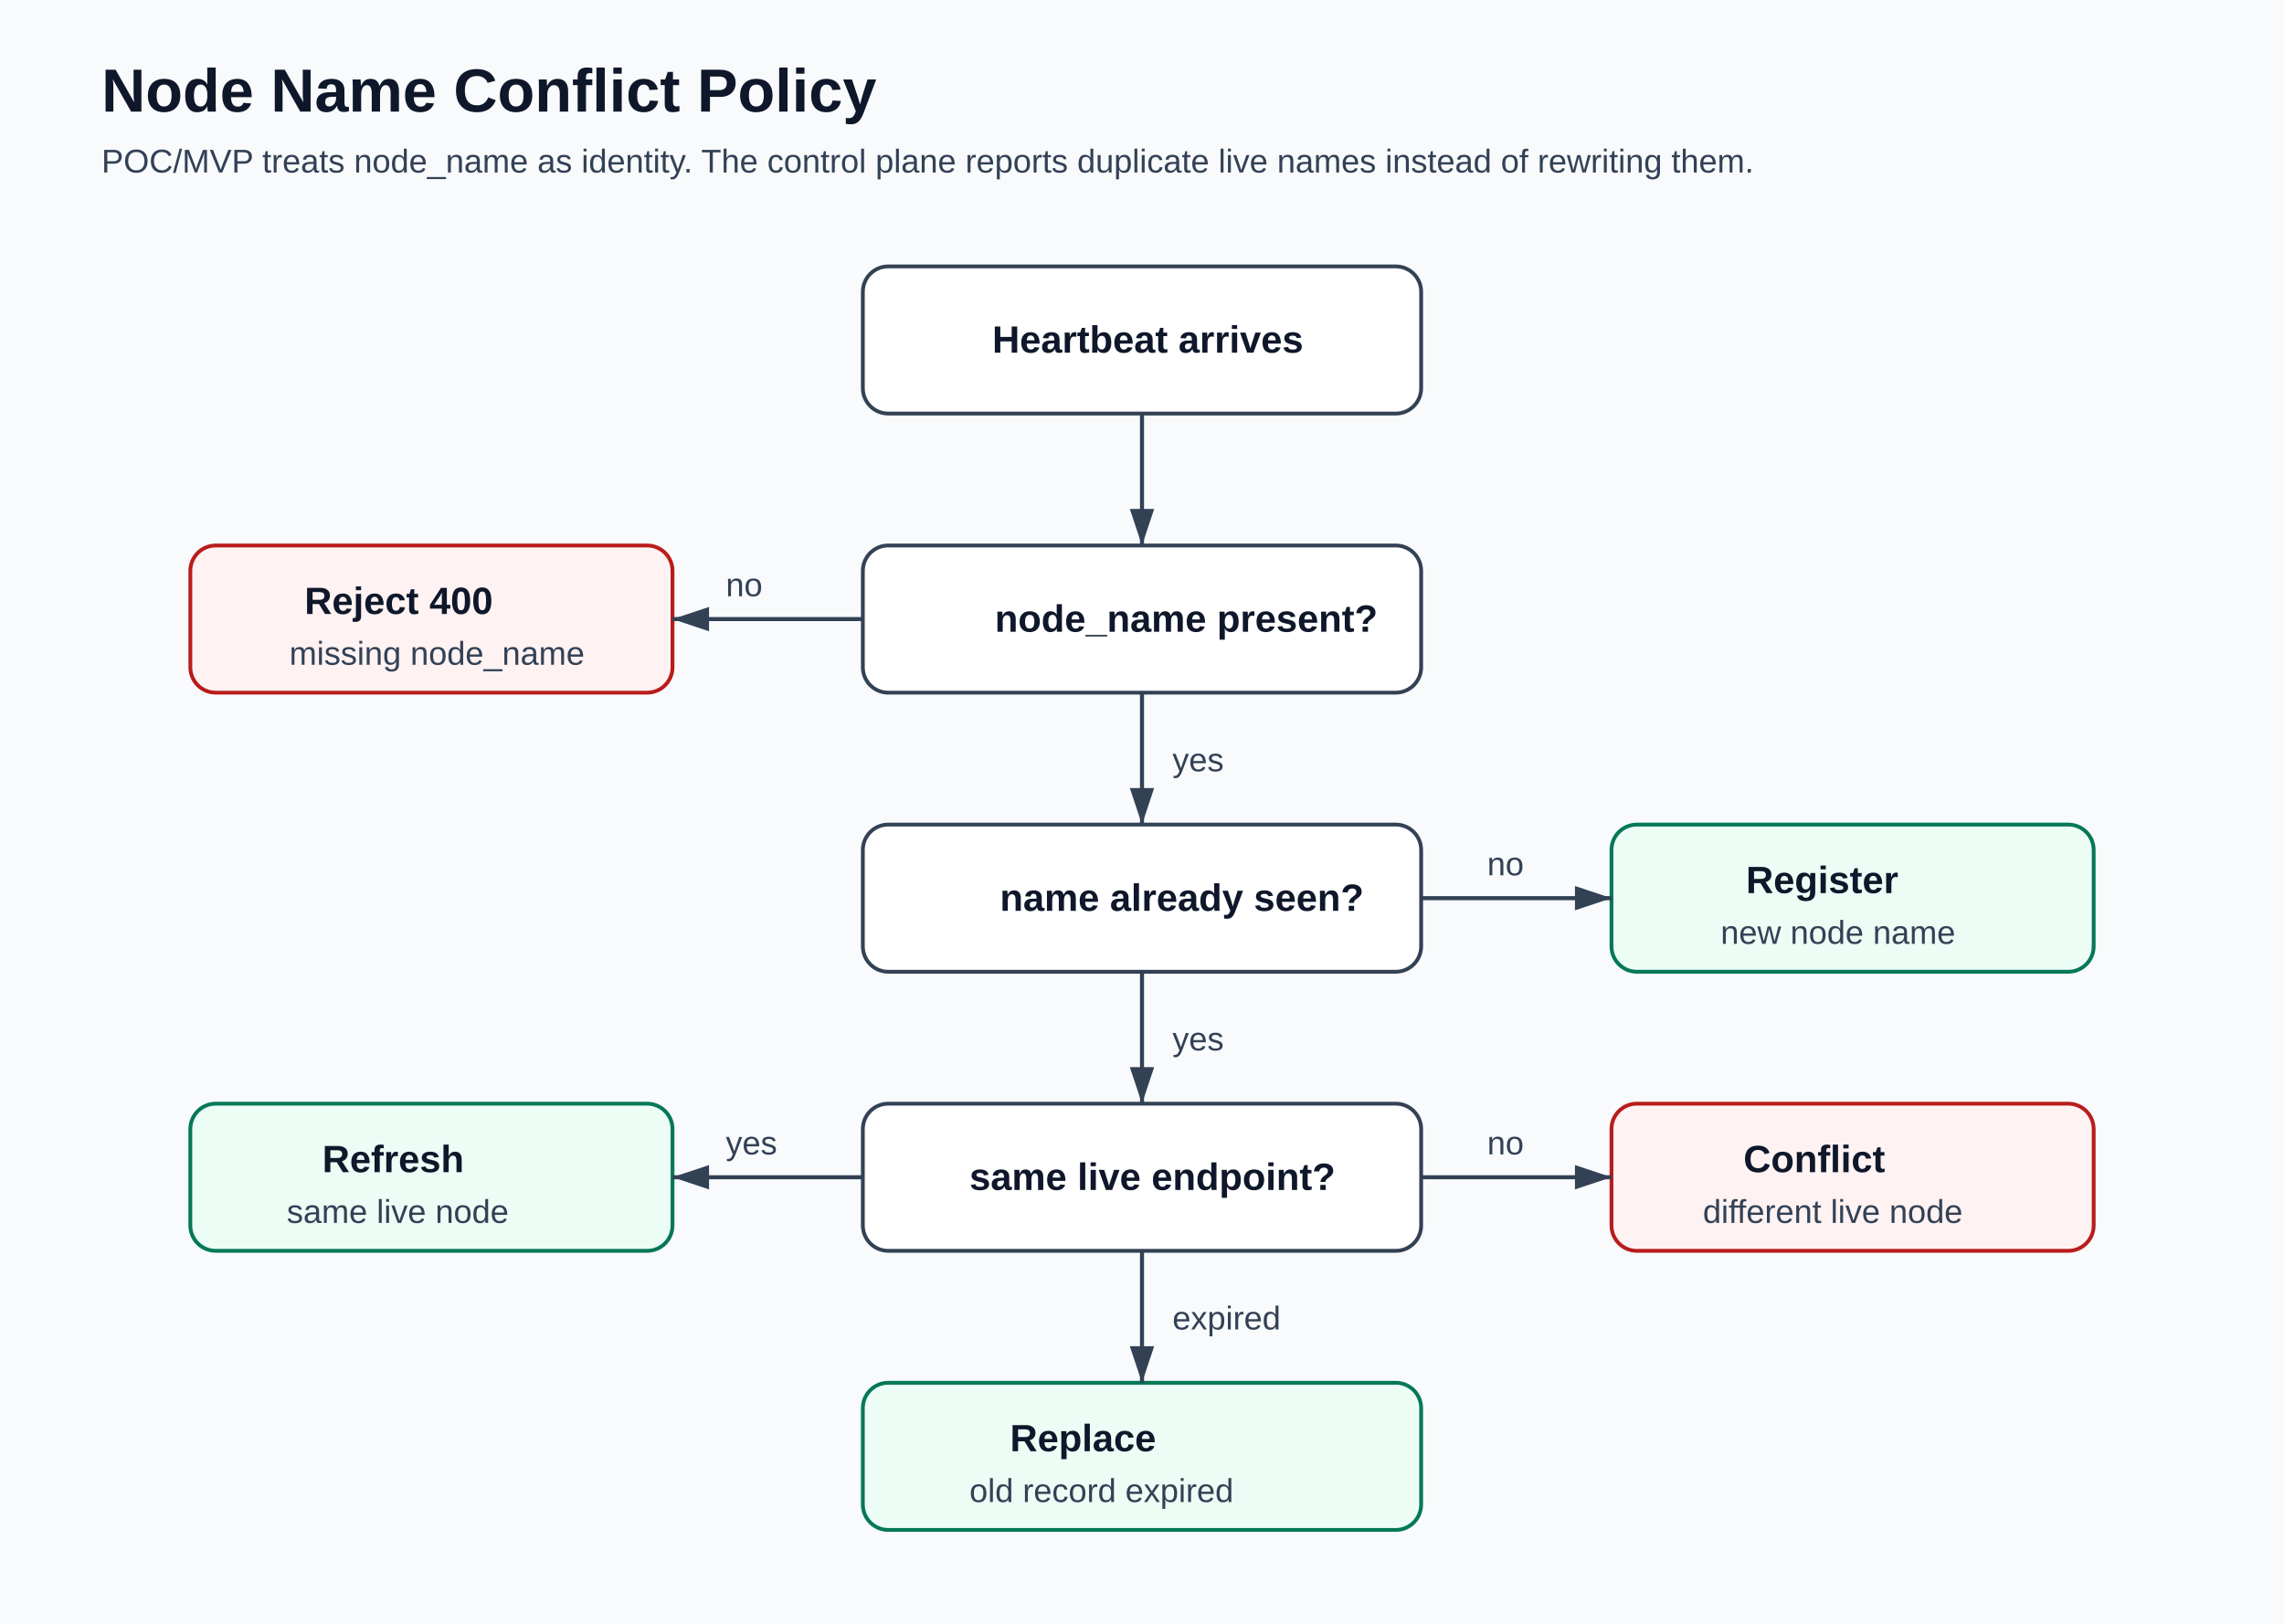
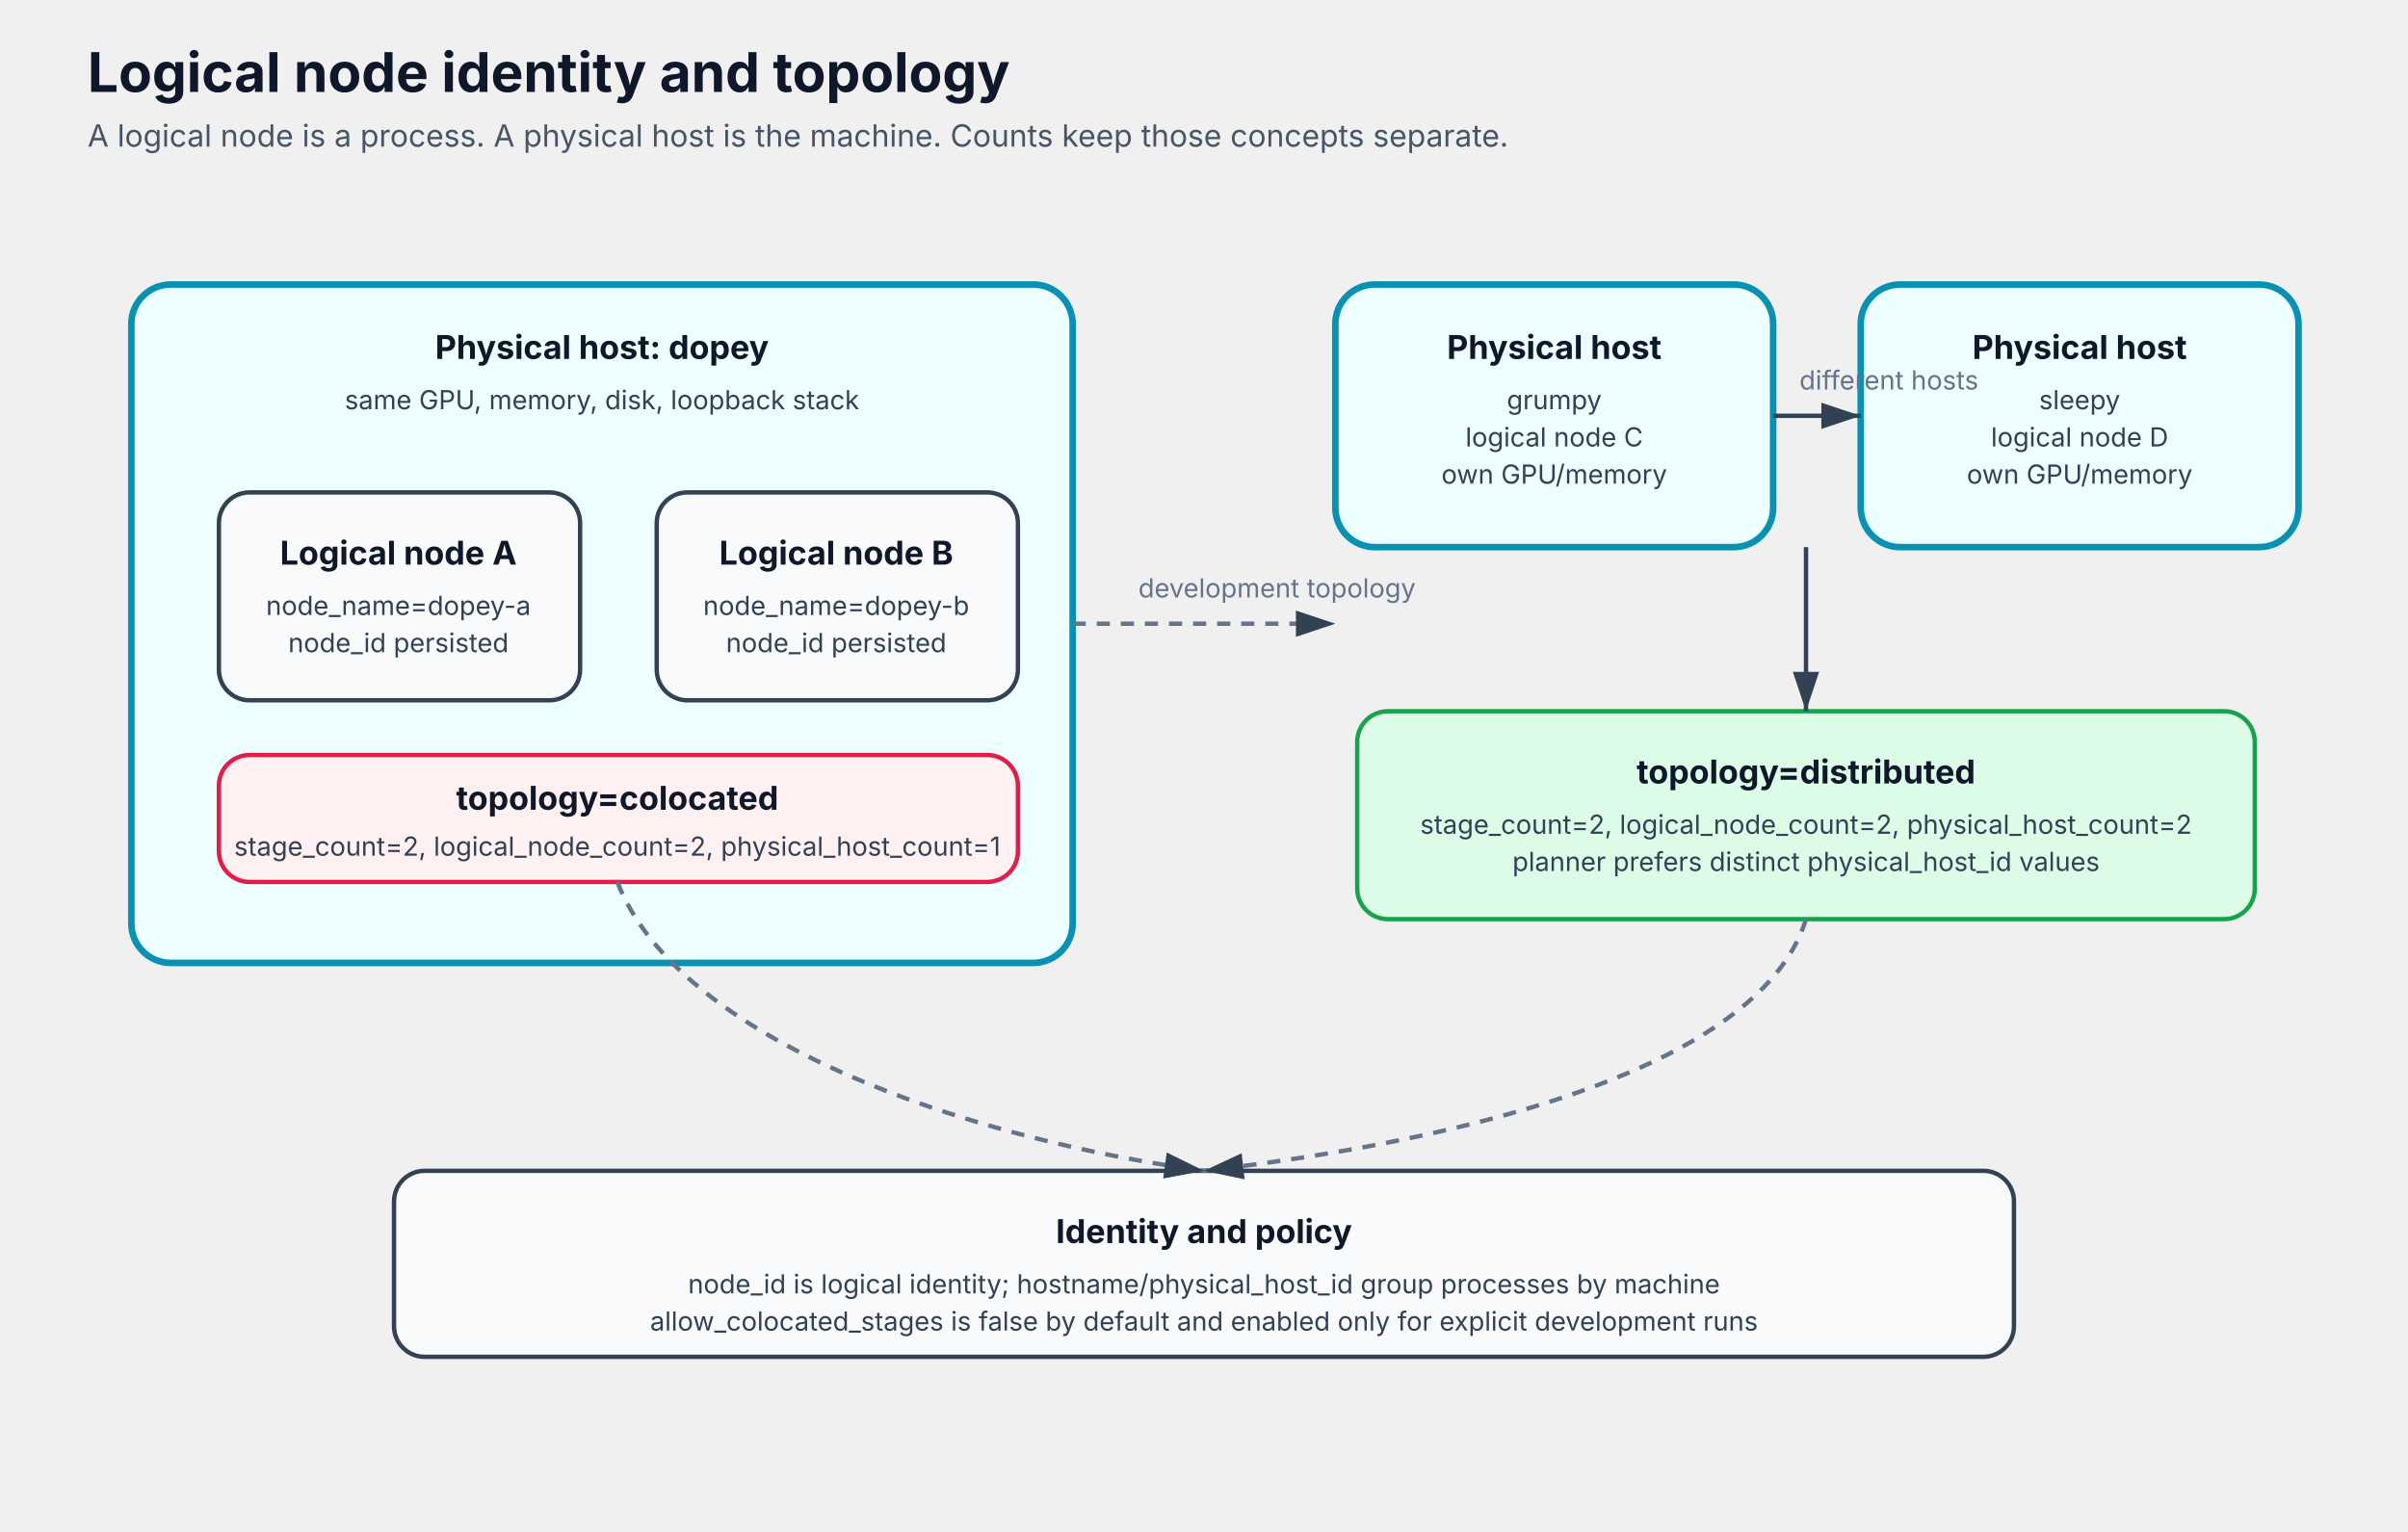
- <svg xmlns="http://www.w3.org/2000/svg" viewBox="0 0 900 640" role="img" aria-labelledby="title desc">
+ <svg xmlns="http://www.w3.org/2000/svg" viewBox="0 0 1100 700" role="img" aria-labelledby="title desc">
  <defs>
    <marker id="arrow" markerWidth="10" markerHeight="10" refX="9" refY="3" orient="auto" markerUnits="strokeWidth">
      <path d="M0,0 L0,6 L9,3 z" fill="#334155" />
    </marker>
+     <style>.title{font:700 25px system-ui,-apple-system,Segoe UI,sans-serif;fill:#0f172a}.subtitle{font:14px system-ui,-apple-system,Segoe UI,sans-serif;fill:#475569}.host{fill:#ecfeff;stroke:#0891b2;stroke-width:3;rx:18}.node{fill:#f8fafc;stroke:#334155;stroke-width:2;rx:14}.warn{fill:#fff1f2;stroke:#e11d48;stroke-width:2;rx:14}.ok{fill:#dcfce7;stroke:#16a34a;stroke-width:2;rx:14}.label{font:700 15px system-ui,-apple-system,Segoe UI,sans-serif;fill:#0f172a}.small{font:12px system-ui,-apple-system,Segoe UI,sans-serif;fill:#334155}.note{font:12px system-ui,-apple-system,Segoe UI,sans-serif;fill:#64748b}.line{stroke:#334155;stroke-width:2;marker-end:url(#arrow);fill:none}.dash{stroke:#64748b;stroke-width:2;stroke-dasharray:6 5;marker-end:url(#arrow);fill:none}</style>
  </defs>
-   <style>
-     .bg { fill: #f8fafc; }
-     .title { font: 700 24px Arial, sans-serif; fill: #0f172a; }
-     .state { fill: #ffffff; stroke: #334155; stroke-width: 1.5; rx: 10; }
-     .ok { fill: #ecfdf5; stroke: #047857; stroke-width: 1.5; rx: 10; }
-     .bad { fill: #fef2f2; stroke: #b91c1c; stroke-width: 1.5; rx: 10; }
-     .arrow { stroke: #334155; stroke-width: 1.6; fill: none; marker-end: url(#arrow); }
-     .label { font: 700 15px Arial, sans-serif; fill: #0f172a; }
-     .small { font: 13px Arial, sans-serif; fill: #334155; }
-   </style>
-   <rect class="bg" width="900" height="640" />
-   <text class="title" x="40" y="44">Node Name Conflict Policy</text>
-   <text class="small" x="40" y="68">POC/MVP treats node_name as identity. The control plane reports duplicate live names instead of rewriting them.</text>
-   <rect class="state" x="340" y="105" width="220" height="58" />
-   <text class="label" x="391" y="139">Heartbeat arrives</text>
-   <rect class="state" x="340" y="215" width="220" height="58" />
-   <text class="label" x="392" y="249">node_name present?</text>
-   <rect class="bad" x="75" y="215" width="190" height="58" />
-   <text class="label" x="120" y="242">Reject 400</text>
-   <text class="small" x="114" y="262">missing node_name</text>
-   <rect class="state" x="340" y="325" width="220" height="58" />
-   <text class="label" x="394" y="359">name already seen?</text>
-   <rect class="ok" x="635" y="325" width="190" height="58" />
-   <text class="label" x="688" y="352">Register</text>
-   <text class="small" x="678" y="372">new node name</text>
-   <rect class="state" x="340" y="435" width="220" height="58" />
-   <text class="label" x="382" y="469">same live endpoint?</text>
-   <rect class="ok" x="75" y="435" width="190" height="58" />
-   <text class="label" x="127" y="462">Refresh</text>
-   <text class="small" x="113" y="482">same live node</text>
-   <rect class="bad" x="635" y="435" width="190" height="58" />
-   <text class="label" x="687" y="462">Conflict</text>
-   <text class="small" x="671" y="482">different live node</text>
-   <rect class="ok" x="340" y="545" width="220" height="58" />
-   <text class="label" x="398" y="572">Replace</text>
-   <text class="small" x="382" y="592">old record expired</text>
-   <path class="arrow" d="M450 163 V215" />
-   <path class="arrow" d="M340 244 H265" />
-   <text class="small" x="286" y="235">no</text>
-   <path class="arrow" d="M450 273 V325" />
-   <text class="small" x="462" y="304">yes</text>
-   <path class="arrow" d="M560 354 H635" />
-   <text class="small" x="586" y="345">no</text>
-   <path class="arrow" d="M450 383 V435" />
-   <text class="small" x="462" y="414">yes</text>
-   <path class="arrow" d="M340 464 H265" />
-   <text class="small" x="286" y="455">yes</text>
-   <path class="arrow" d="M560 464 H635" />
-   <text class="small" x="586" y="455">no</text>
-   <path class="arrow" d="M450 493 V545" />
-   <text class="small" x="462" y="524">expired</text>
+   <text x="40" y="42" class="title">Logical node identity and topology</text>
+   <text x="40" y="67" class="subtitle">A logical node is a process. A physical host is the machine. Counts keep those concepts separate.</text>
+   <rect x="60" y="130" width="430" height="310" class="host" />
+   <text x="275" y="164" text-anchor="middle" class="label">Physical host: dopey</text>
+   <text x="275" y="187" text-anchor="middle" class="small">same GPU, memory, disk, loopback stack</text>
+   <rect x="100" y="225" width="165" height="95" class="node" />
+   <text x="182" y="258" text-anchor="middle" class="label">Logical node A</text>
+   <text x="182" y="281" text-anchor="middle" class="small">node_name=dopey-a</text>
+   <text x="182" y="298" text-anchor="middle" class="small">node_id persisted</text>
+   <rect x="300" y="225" width="165" height="95" class="node" />
+   <text x="382" y="258" text-anchor="middle" class="label">Logical node B</text>
+   <text x="382" y="281" text-anchor="middle" class="small">node_name=dopey-b</text>
+   <text x="382" y="298" text-anchor="middle" class="small">node_id persisted</text>
+   <rect x="100" y="345" width="365" height="58" class="warn" />
+   <text x="282" y="370" text-anchor="middle" class="label">topology=colocated</text>
+   <text x="282" y="391" text-anchor="middle" class="small">stage_count=2, logical_node_count=2, physical_host_count=1</text>
+   <rect x="610" y="130" width="200" height="120" class="host" />
+   <text x="710" y="164" text-anchor="middle" class="label">Physical host</text>
+   <text x="710" y="187" text-anchor="middle" class="small">grumpy</text>
+   <text x="710" y="204" text-anchor="middle" class="small">logical node C</text>
+   <text x="710" y="221" text-anchor="middle" class="small">own GPU/memory</text>
+   <rect x="850" y="130" width="200" height="120" class="host" />
+   <text x="950" y="164" text-anchor="middle" class="label">Physical host</text>
+   <text x="950" y="187" text-anchor="middle" class="small">sleepy</text>
+   <text x="950" y="204" text-anchor="middle" class="small">logical node D</text>
+   <text x="950" y="221" text-anchor="middle" class="small">own GPU/memory</text>
+   <rect x="620" y="325" width="410" height="95" class="ok" />
+   <text x="825" y="358" text-anchor="middle" class="label">topology=distributed</text>
+   <text x="825" y="381" text-anchor="middle" class="small">stage_count=2, logical_node_count=2, physical_host_count=2</text>
+   <text x="825" y="398" text-anchor="middle" class="small">planner prefers distinct physical_host_id values</text>
+   <rect x="180" y="535" width="740" height="85" class="node" />
+   <text x="550" y="568" text-anchor="middle" class="label">Identity and policy</text>
+   <text x="550" y="591" text-anchor="middle" class="small">node_id is logical identity; hostname/physical_host_id group processes by machine</text>
+   <text x="550" y="608" text-anchor="middle" class="small">allow_colocated_stages is false by default and enabled only for explicit development runs</text>
+   <path d="M490 285 H610" class="dash" />
+   <path d="M810 190 H850" class="line" />
+   <path d="M825 250 V325" class="line" />
+   <path d="M282 403 C310 475,440 520,550 535" class="dash" />
+   <path d="M825 420 C805 485,680 520,550 535" class="dash" />
+   <text x="520" y="273" class="note">development topology</text>
+   <text x="822" y="178" class="note">different hosts</text>
</svg>
